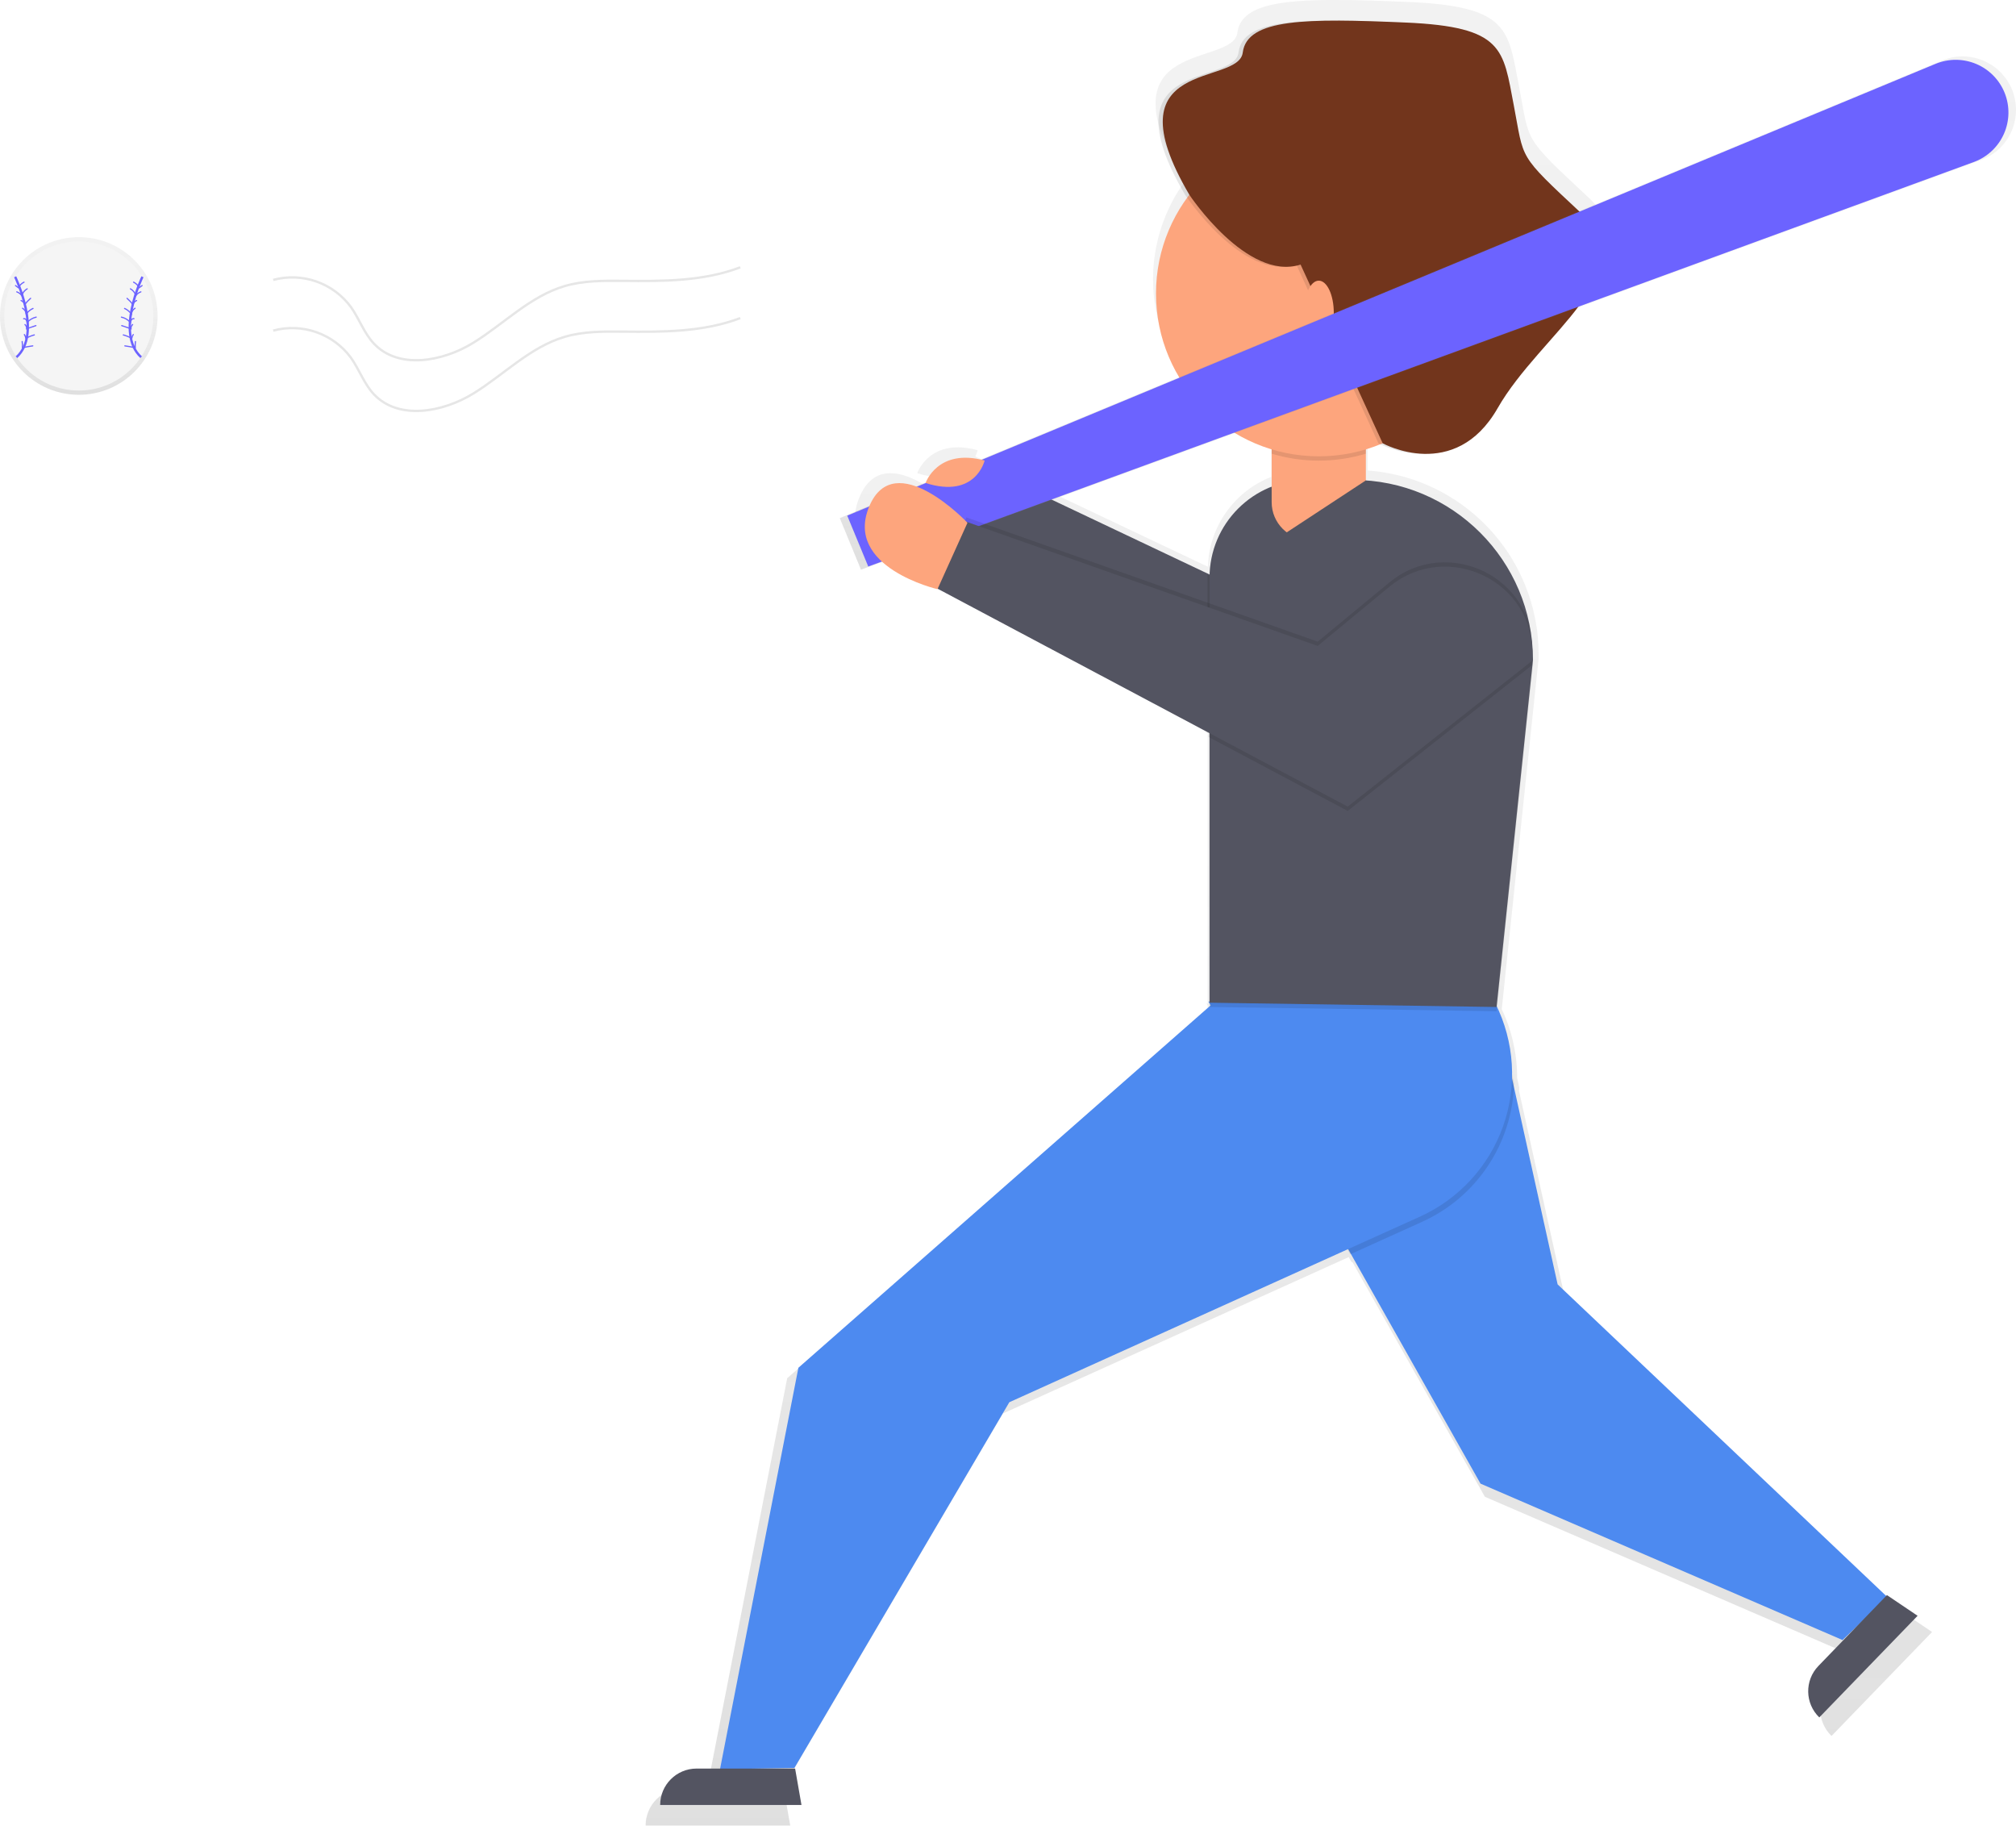
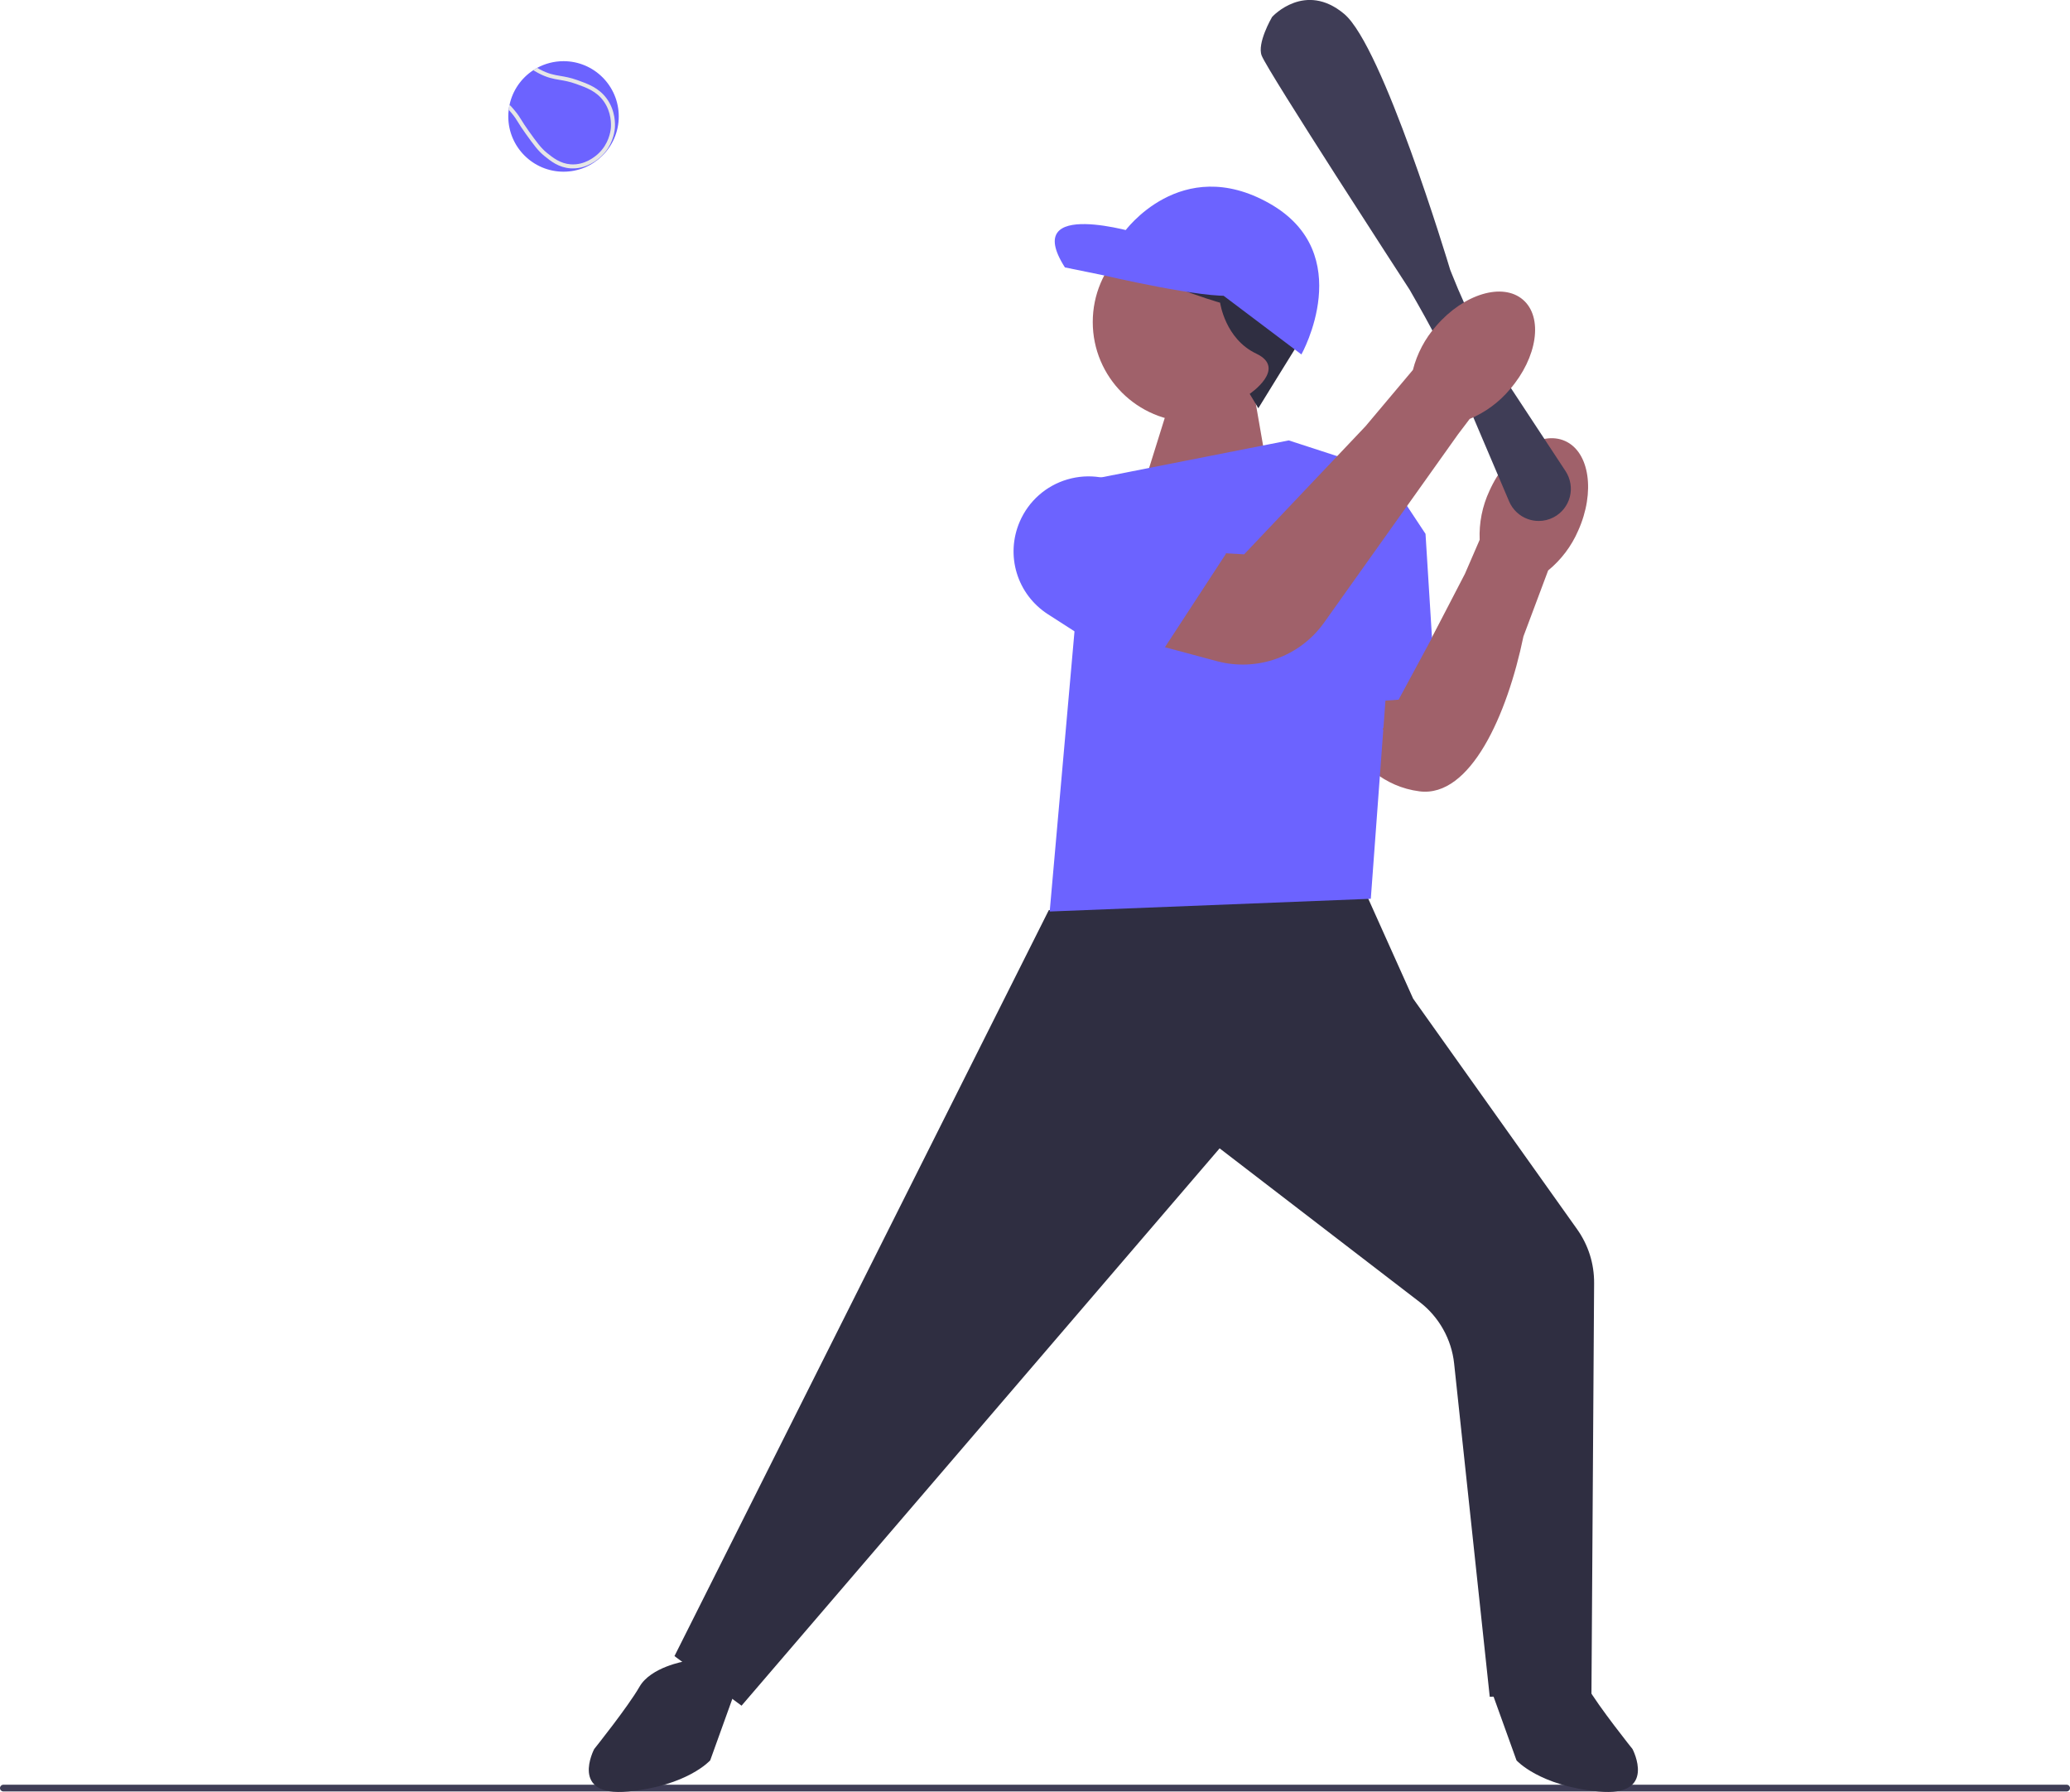
- <svg xmlns="http://www.w3.org/2000/svg" xmlns:xlink="http://www.w3.org/1999/xlink" id="a8118589-bfd3-4ed9-a485-58740795bbbd" data-name="Layer 1" width="856" height="775" viewBox="0 0 856 775">
-   <defs>
-     <linearGradient id="b041aca9-d3e5-471f-a45f-1719f37693f2" x1="719.25" y1="837.5" x2="719.25" y2="62.5" gradientUnits="userSpaceOnUse">
-       <stop offset="0" stop-color="gray" stop-opacity="0.25" />
-       <stop offset="0.54" stop-color="gray" stop-opacity="0.12" />
-       <stop offset="1" stop-color="gray" stop-opacity="0.1" />
-     </linearGradient>
-     <linearGradient id="0b6d47c4-b656-4227-9455-99964de86042" x1="778.25" y1="304.36" x2="778.25" y2="86.44" xlink:href="#b041aca9-d3e5-471f-a45f-1719f37693f2" />
-     <linearGradient id="319cbdbc-8682-41ed-9c48-c1a9db6d6eba" x1="33.46" y1="167.6" x2="33.46" y2="100.67" xlink:href="#b041aca9-d3e5-471f-a45f-1719f37693f2" />
-   </defs>
-   <path d="M979.06,746.34l-.34.36L836,611.39l-19-85.7c0-.52.06-1,.07-1.55l-.89-4a67.67,67.67,0,0,0-6.53-29.2L825.3,342.09c0-.5,0-1,0-1.5l0-.36c0-2.55-.13-5.06-.37-7.54a37.22,37.22,0,0,0-.65-5,78.24,78.24,0,0,0-71.54-65.45l0,0V248.74q3.2-1,6.26-2.22a43.41,43.41,0,0,0,19,4.16c10.16.26,22.66-3.55,32-19.85,18.61-32.57,64.2-58.62,36.29-84.67s-24.66-22.8-29.31-47-4.19-34-47-35.82c-11.37-.49-21.55-.85-30.42-.84-25.64-.11-40.76,2.66-42.16,13.87-1.86,14.89-58.48,1.69-23.19,61.79,0,0,.31.47.9,1.3a70.71,70.71,0,0,0,36.71,109.28v16.18a42.48,42.48,0,0,0-26.95,38.18l-98.75-46.82a13.74,13.74,0,0,0,1-2.66c-20.47-5.58-25.64,9.76-25.64,9.76,7.53,2.41,12.91,2,16.74.41l-4,11.73c-9.53-8.21-29.07-21.6-37.28-2-11.06,26.44,29.67,35.9,29.67,35.9l.08-.18,117.82,62.59-.2,1.76.47.25v114.7h-.47l.47.82v1.25l-178.54,157-34,174.07H461.95a15.82,15.82,0,0,0-15.82,15.82h61.41l-2.79-15.82H489l15.47-.28,93.34-158.82,146.86-66.41,1.24,2.19.3-.14,56.28,99.71,157.25,67.92,5.44-5.18L949.3,777.1a15.82,15.82,0,0,0,.37,22.37l42.69-44.14Z" transform="translate(-172 -62.5)" fill="url(#b041aca9-d3e5-471f-a45f-1719f37693f2)" />
-   <path d="M763.66,317.62l-58.34,61.85L575.06,286.7l9.5-28.2,111.26,52.75,47.66-52.75S765.69,285.79,763.66,317.62Z" transform="translate(-172 -62.5)" fill="#535461" />
-   <path d="M704.41,379.47l58.34-61.85c1.38-21.55-8.35-41-14.78-51.33-.81,0-1.62-.06-2.44-.06h-9.94l-40.68,45-10.21-4.84c0,.45,0,.89,0,1.34v57.65Z" transform="translate(-172 -62.5)" opacity="0.1" />
-   <polygon points="513.12 425.2 628.63 629.85 782.34 696.24 801.44 678.05 661.37 545.26 634.99 426.11 513.12 425.2" fill="#4d8af0" />
-   <path d="M686.94,491.6,745.32,595l30.5-13.79a66.48,66.48,0,0,0,39.07-58.75l-7-31.59-119.46-.61Z" transform="translate(-172 -62.5)" opacity="0.1" />
-   <path d="M687.54,488,511,643.16,477.71,813.61l31.61-.58,91.24-155.24L774.91,579A66.51,66.51,0,0,0,807,488.61h0Z" transform="translate(-172 -62.5)" fill="#4d8af0" />
-   <path d="M807.45,491.8,685.57,490V309.58a41.52,41.52,0,0,1,41.52-41.52h19.34a76.47,76.47,0,0,1,76.47,76.47Z" transform="translate(-172 -62.5)" opacity="0.1" />
-   <path d="M807.45,490l-121.88-1.82V307.76a41.52,41.52,0,0,1,41.52-41.52h19.34a76.47,76.47,0,0,1,76.47,76.47Z" transform="translate(-172 -62.5)" fill="#535461" />
-   <path d="M512.31,828.77h-60a15.46,15.46,0,0,1,15.46-15.46h41.84Z" transform="translate(-172 -62.5)" fill="#535461" />
-   <path d="M986.22,748.45,944.48,791.6h0a15.46,15.46,0,0,1-.37-21.86l29.09-30.07Z" transform="translate(-172 -62.5)" fill="#535461" />
-   <path d="M822.46,344.91l-78.22,61.85-59.12-31.41,5.72-51.19,40.67,14.38,30.44-25.13c24.61-20.31,62.23-2.08,60.63,29.79Q822.53,344.05,822.46,344.91Z" transform="translate(-172 -62.5)" opacity="0.1" />
-   <path d="M539.95,158.26h40a0,0,0,0,1,0,0v54.93a16,16,0,0,1-16,16h-8a16,16,0,0,1-16-16V158.26A0,0,0,0,1,539.95,158.26Z" fill="#fda57d" />
-   <path d="M711.95,255.1a69.28,69.28,0,0,0,40,0V222.58h-40Z" transform="translate(-172 -62.5)" opacity="0.1" />
-   <circle cx="559.96" cy="124.6" r="69.12" fill="#fda57d" />
-   <path d="M675.18,145.18s24.49,36.92,47.23,29.64l34.87,75.87s30.62,16.9,48.81-14.93,62.76-57.3,35.47-82.77-45.48-22.74-50-46.39S808.81,73.87,767,72.05s-67.3-1.82-69.12,12.73S640.69,86.43,675.18,145.18Z" transform="translate(-172 -62.5)" opacity="0.1" />
-   <path d="M677,145.18s24.49,36.92,47.23,29.64L759.1,250.7s30.62,16.9,48.81-14.93,62.76-57.3,35.47-82.77-24.1-22.28-28.65-45.93-4.09-33.2-45.93-35-67.3-1.82-69.12,12.73S642.51,86.43,677,145.18Z" transform="translate(-172 -62.5)" fill="#72351c" />
-   <polygon points="541.49 229.2 579.97 203.93 591.79 216.47 566.32 241.93 541.49 229.2" fill="#535461" />
-   <ellipse cx="559.96" cy="132.79" rx="6.37" ry="13.64" fill="#fda57d" />
-   <path d="M1026.39,100.76h0a22.68,22.68,0,0,1-13,29.57l-475.82,174-9-21.88L996.62,88.18A22.68,22.68,0,0,1,1026.39,100.76Z" transform="translate(-172 -62.5)" fill="url(#0b6d47c4-b656-4227-9455-99964de86042)" />
-   <path d="M1023.21,102h0a22.38,22.38,0,0,1-12.88,29.19L540.66,303l-8.92-21.6L993.83,89.61A22.38,22.38,0,0,1,1023.21,102Z" transform="translate(-172 -62.5)" fill="#6c63ff" />
-   <path d="M822.46,341.27l-78.22,61.85L569.61,310.35l12.73-28.2L731.5,334.9l30.44-25.13c24.61-20.31,62.23-2.08,60.63,29.79Q822.53,340.42,822.46,341.27Z" transform="translate(-172 -62.5)" opacity="0.1" />
-   <path d="M822.46,343.09l-78.22,61.85L569.61,312.16,582.34,284,731.5,336.72l30.44-25.13c24.61-20.31,62.23-2.08,60.63,29.79Q822.53,342.24,822.46,343.09Z" transform="translate(-172 -62.5)" fill="#535461" />
-   <path d="M570.06,312.62s-39.81-9.25-29-35.09,41.73,6.9,41.73,6.9Z" transform="translate(-172 -62.5)" fill="#fda57d" />
-   <path d="M590.07,258s-3.75,16.36-25.07,9.54C565,267.59,570.06,252.59,590.07,258Z" transform="translate(-172 -62.5)" fill="#fda57d" />
-   <path d="M288,181.33a31,31,0,0,1,33.05,11.57c3.5,5,5.51,10.95,9.64,15.39C341.14,219.5,360,216.05,373,208s24.15-19.77,38.83-24.07c8-2.34,16.45-2.27,24.77-2.19,16.78.17,34,.23,49.71-5.75" transform="translate(-172 -62.5)" fill="none" stroke="#e6e6e6" stroke-miterlimit="10" />
-   <path d="M288,202.85a31,31,0,0,1,33.05,11.57c3.5,5,5.51,10.95,9.64,15.39C341.14,241,360,237.56,373,229.55s24.15-19.77,38.83-24.07c8-2.34,16.45-2.27,24.77-2.19,16.78.17,34,.23,49.71-5.75" transform="translate(-172 -62.5)" fill="none" stroke="#e6e6e6" stroke-miterlimit="10" />
-   <circle cx="33.46" cy="134.14" r="33.46" fill="url(#319cbdbc-8682-41ed-9c48-c1a9db6d6eba)" />
-   <circle cx="33.46" cy="134.14" r="31.65" fill="#f5f5f5" />
-   <path d="M178.43,180s11.72,24.06.56,34.14" transform="translate(-172 -62.5)" fill="none" stroke="#6c63ff" stroke-miterlimit="10" />
-   <path d="M178.59,183.73l1.22.91a5.2,5.2,0,0,1,2.39-2.35" transform="translate(-172 -62.5)" fill="none" stroke="#6c63ff" stroke-linecap="round" stroke-miterlimit="10" stroke-width="0.5" />
-   <path d="M179.12,186.4a4.46,4.46,0,0,1,2.15,1.61,4.82,4.82,0,0,1,2.28-2.9" transform="translate(-172 -62.5)" fill="none" stroke="#6c63ff" stroke-linecap="round" stroke-miterlimit="10" stroke-width="0.5" />
-   <path d="M180.95,190.08a3,3,0,0,1,1.56,1.66,22,22,0,0,1,2.49-2.59" transform="translate(-172 -62.5)" fill="none" stroke="#6c63ff" stroke-linecap="round" stroke-miterlimit="10" stroke-width="0.5" />
-   <path d="M181.58,193.36a3.4,3.4,0,0,1,1.58,2.44,7.12,7.12,0,0,1,2.86-2.36" transform="translate(-172 -62.5)" fill="none" stroke="#6c63ff" stroke-linecap="round" stroke-miterlimit="10" stroke-width="0.5" />
-   <path d="M182.05,197.8a1.06,1.06,0,0,1,1.06.47,3.12,3.12,0,0,1,.43,1.15,7,7,0,0,1,3.83-2.29" transform="translate(-172 -62.5)" fill="none" stroke="#6c63ff" stroke-linecap="round" stroke-miterlimit="10" stroke-width="0.5" />
-   <path d="M182.61,200.28a2.16,2.16,0,0,1,.69,1.79l3.94-1.34" transform="translate(-172 -62.5)" fill="none" stroke="#6c63ff" stroke-linecap="round" stroke-miterlimit="10" stroke-width="0.5" />
-   <path d="M182.34,204.53a4,4,0,0,1,.66,1.6,16.66,16.66,0,0,1,3.57-1.45" transform="translate(-172 -62.5)" fill="none" stroke="#6c63ff" stroke-linecap="round" stroke-miterlimit="10" stroke-width="0.5" />
-   <path d="M181.41,207.49a14.74,14.74,0,0,1,.11,2.62q2.18-.47,4.4-.78" transform="translate(-172 -62.5)" fill="none" stroke="#6c63ff" stroke-linecap="round" stroke-miterlimit="10" stroke-width="0.5" />
-   <path d="M232.49,180s-11.72,24.06-.56,34.14" transform="translate(-172 -62.5)" fill="none" stroke="#6c63ff" stroke-miterlimit="10" />
-   <path d="M232.33,183.73l-1.22.91a5.2,5.2,0,0,0-2.39-2.35" transform="translate(-172 -62.5)" fill="none" stroke="#6c63ff" stroke-linecap="round" stroke-miterlimit="10" stroke-width="0.5" />
-   <path d="M231.81,186.4a4.46,4.46,0,0,0-2.15,1.61,4.82,4.82,0,0,0-2.28-2.9" transform="translate(-172 -62.5)" fill="none" stroke="#6c63ff" stroke-linecap="round" stroke-miterlimit="10" stroke-width="0.5" />
-   <path d="M230,190.08a3,3,0,0,0-1.56,1.66,22,22,0,0,0-2.49-2.59" transform="translate(-172 -62.5)" fill="none" stroke="#6c63ff" stroke-linecap="round" stroke-miterlimit="10" stroke-width="0.5" />
-   <path d="M229.34,193.36a3.4,3.4,0,0,0-1.58,2.44,7.12,7.12,0,0,0-2.86-2.36" transform="translate(-172 -62.5)" fill="none" stroke="#6c63ff" stroke-linecap="round" stroke-miterlimit="10" stroke-width="0.5" />
-   <path d="M228.87,197.8a1.06,1.06,0,0,0-1.06.47,3.12,3.12,0,0,0-.43,1.15,7,7,0,0,0-3.83-2.29" transform="translate(-172 -62.5)" fill="none" stroke="#6c63ff" stroke-linecap="round" stroke-miterlimit="10" stroke-width="0.5" />
-   <path d="M228.31,200.28a2.16,2.16,0,0,0-.69,1.79l-3.94-1.34" transform="translate(-172 -62.5)" fill="none" stroke="#6c63ff" stroke-linecap="round" stroke-miterlimit="10" stroke-width="0.5" />
-   <path d="M228.59,204.53a4,4,0,0,0-.66,1.6,16.66,16.66,0,0,0-3.57-1.45" transform="translate(-172 -62.5)" fill="none" stroke="#6c63ff" stroke-linecap="round" stroke-miterlimit="10" stroke-width="0.5" />
-   <path d="M229.52,207.49a14.74,14.74,0,0,0-.11,2.62q-2.18-.47-4.4-.78" transform="translate(-172 -62.5)" fill="none" stroke="#6c63ff" stroke-linecap="round" stroke-miterlimit="10" stroke-width="0.5" />
+ <svg xmlns="http://www.w3.org/2000/svg" id="uuid-ae02427b-25f2-43bb-b9d0-cd238ed4b221" width="731.67" height="633.32" viewBox="0 0 731.67 633.32">
+   <path d="m0,631.95c0,.66.53,1.19,1.19,1.19h729.29c.66,0,1.19-.53,1.19-1.19s-.53-1.19-1.19-1.19H1.19c-.66,0-1.19.53-1.19,1.19Z" fill="#3f3d56" />
+   <polygon points="443.53 140.65 447.53 163.65 404.53 170.65 414.53 138.65 443.53 140.65" fill="#a0616a" />
+   <path d="m553.2,155.86c8.66,3.88,10.74,18.07,4.63,31.68-2.36,5.47-6.01,10.3-10.62,14.08l-8.73,23.3c-5.73,27.78-18.76,57.03-36.72,54.76-25.41-3.21-33.42-34.09-33.42-34.09l34.2-13.38,15.27-29.43,5.2-12.01c-.25-5.96.93-11.89,3.45-17.29,6.1-13.62,18.07-21.5,26.74-17.62h0Z" fill="#a0616a" />
+   <path d="m262.11,602.83l-23.71-17.53.19-.38,132.11-263.23.25-.04,106.38-18.06,22.16,49.35,57.94,81.47c3.99,5.61,6.08,12.22,6.03,19.11l-.94,145.12-35.95,1.03-.05-.46-12.54-117.33c-.91-8.55-5.35-16.46-12.17-21.7l-70.72-54.33-168.99,196.99h0Z" fill="#2f2e41" />
+   <path d="m242.03,587.15s-12,2-16,9-16,22-16,22c0,0-9,17,12,15s29-11,29-11l9-25-18-10h0Z" fill="#2f2e41" />
+   <path d="m545.03,587.15s12,2,16,9,16,22,16,22c0,0,9,17-12,15s-29-11-29-11l-9-25,18-10Z" fill="#2f2e41" />
+   <polygon points="384.53 169.65 455.53 155.65 495.53 168.65 484.53 317.65 371.03 322.15 384.53 169.65" fill="#6c63ff" />
+   <polygon points="488.41 165.32 503.87 188.68 507.46 246.27 461.53 249.76 462.77 175.14 488.41 165.32" fill="#6c63ff" />
+   <polygon points="530.91 221.37 512.33 213.99 488.7 257.76 510.28 268.52 530.91 221.37" fill="#a0616a" />
+   <path d="m543.87,184.12c-1.29,0-2.58-.22-3.82-.66-2.98-1.06-5.39-3.34-6.63-6.25l-14.1-33.12c-5.31-12.48-11.41-24.77-18.13-36.54l-2.94-5.16c-2.03-3.12-50-76.94-52.28-82.71-1.72-4.35,3.42-13.26,3.64-13.64l.06-.08c.11-.13,11.62-12.67,25.47-1.02,13.6,11.43,36.48,87.19,37.45,90.41l.62,1.56c5.64,14.26,12.78,27.99,21.21,40.8l18.95,28.8c1.76,2.68,2.31,6,1.51,9.1-.8,3.1-2.89,5.73-5.74,7.22-1.64.86-3.45,1.29-5.27,1.29h0Z" fill="#3f3d56" />
+   <path d="m417.43,194.66l22.33,1.25,42.89-45.25,16.76-19.92c1.47-5.78,4.3-11.12,8.25-15.58,9.75-11.3,23.47-15.43,30.66-9.23,7.19,6.2,5.12,20.38-4.63,31.68-3.83,4.57-8.71,8.15-14.21,10.45l-4.13,5.45-47.34,66.54c-8.54,12.01-23.64,17.44-37.88,13.62l-28.97-7.77,16.27-31.25Z" fill="#a0616a" />
+   <path d="m404.9,239.25l-34.45-22.13c-10.95-7.03-15.16-20.81-10.01-32.76,3.13-7.26,9.27-12.7,16.85-14.92,7.57-2.23,15.69-.98,22.25,3.44l33.83,22.77-28.47,43.6Z" fill="#6c63ff" />
+   <g>
+     <circle cx="421.55" cy="113.81" r="35.3" fill="#a0616a" />
+     <path d="m444.77,144.28l-3.05-5.08s13.35-9,2.32-14.22c-11.03-5.22-12.77-17.99-12.77-17.99,0,0-32.22-9.28-30.48-16.25,1.74-6.97-3.19-11.9,4.93-14.8,8.13-2.9,44.4,0,48.47,8.41,4.06,8.42,8.13,31.63,6.1,34.83s-15.52,25.11-15.52,25.11Z" fill="#2f2e41" />
+     <path d="m435.62,104.37l-32.8-21.76s-42.37-13.05-26.41,11.9l13.5,2.76s36.71,8.56,45.71,7.1h0Z" fill="#6c63ff" />
+     <path d="m425.75,99.44l34.25,25.83s20.02-35.7-11.33-53.4c-31.35-17.7-51.22,10.02-51.22,10.02l8.27,8.85s20.03,8.7,20.03,8.7Z" fill="#6c63ff" />
+   </g>
+   <path d="m179.66,41.15c0,10.78,8.74,19.53,19.53,19.53,5.28,0,10.07-2.1,13.58-5.51,3.67-3.55,5.94-8.52,5.94-14.02,0-10.78-8.74-19.53-19.52-19.53-3.38,0-6.55.86-9.32,2.36-.47.26-.93.54-1.38.84-4.22,2.76-7.29,7.11-8.38,12.2-.14.58-.24,1.17-.3,1.77-.1.77-.15,1.56-.15,2.36Z" fill="#6c63ff" />
+   <path d="m179.81,38.79c.31.34.63.71.98,1.13,1.18,1.42,1.65,2.19,2.31,3.26.57.93,1.29,2.09,2.7,4.05,2.91,4.04,4.37,6.07,6.64,7.91,2.24,1.81,5.03,4.07,9.22,4.36.29.02.58.02.86.02,5.07,0,8.77-3.05,10.18-4.42,3.69-3.6,4.46-7.97,4.62-9.68.13-1.38.31-6.22-2.86-10.57-2.8-3.84-6.67-5.21-10.42-6.55-2.45-.87-4.31-1.18-5.96-1.46-2.26-.38-4.2-.71-7.17-2.27-.41-.22-.75-.41-1.04-.59-.47.26-.93.54-1.38.84.07.04.15.09.23.14.39.23.87.51,1.53.86,3.17,1.67,5.32,2.04,7.59,2.42,1.67.28,3.4.57,5.73,1.4,3.7,1.32,7.2,2.56,9.74,6.05,2.88,3.95,2.71,8.34,2.6,9.59-.15,1.56-.85,5.53-4.2,8.8-1.35,1.31-5.01,4.34-9.95,4-3.75-.26-6.34-2.36-8.43-4.04-2.12-1.72-3.54-3.7-6.37-7.63-1.39-1.93-2.09-3.07-2.65-3.98-.66-1.07-1.18-1.92-2.42-3.41-.67-.81-1.26-1.46-1.78-2-.14.58-.24,1.17-.3,1.77,0,0,0,0,0,0Z" fill="#e6e6e6" />
</svg>
